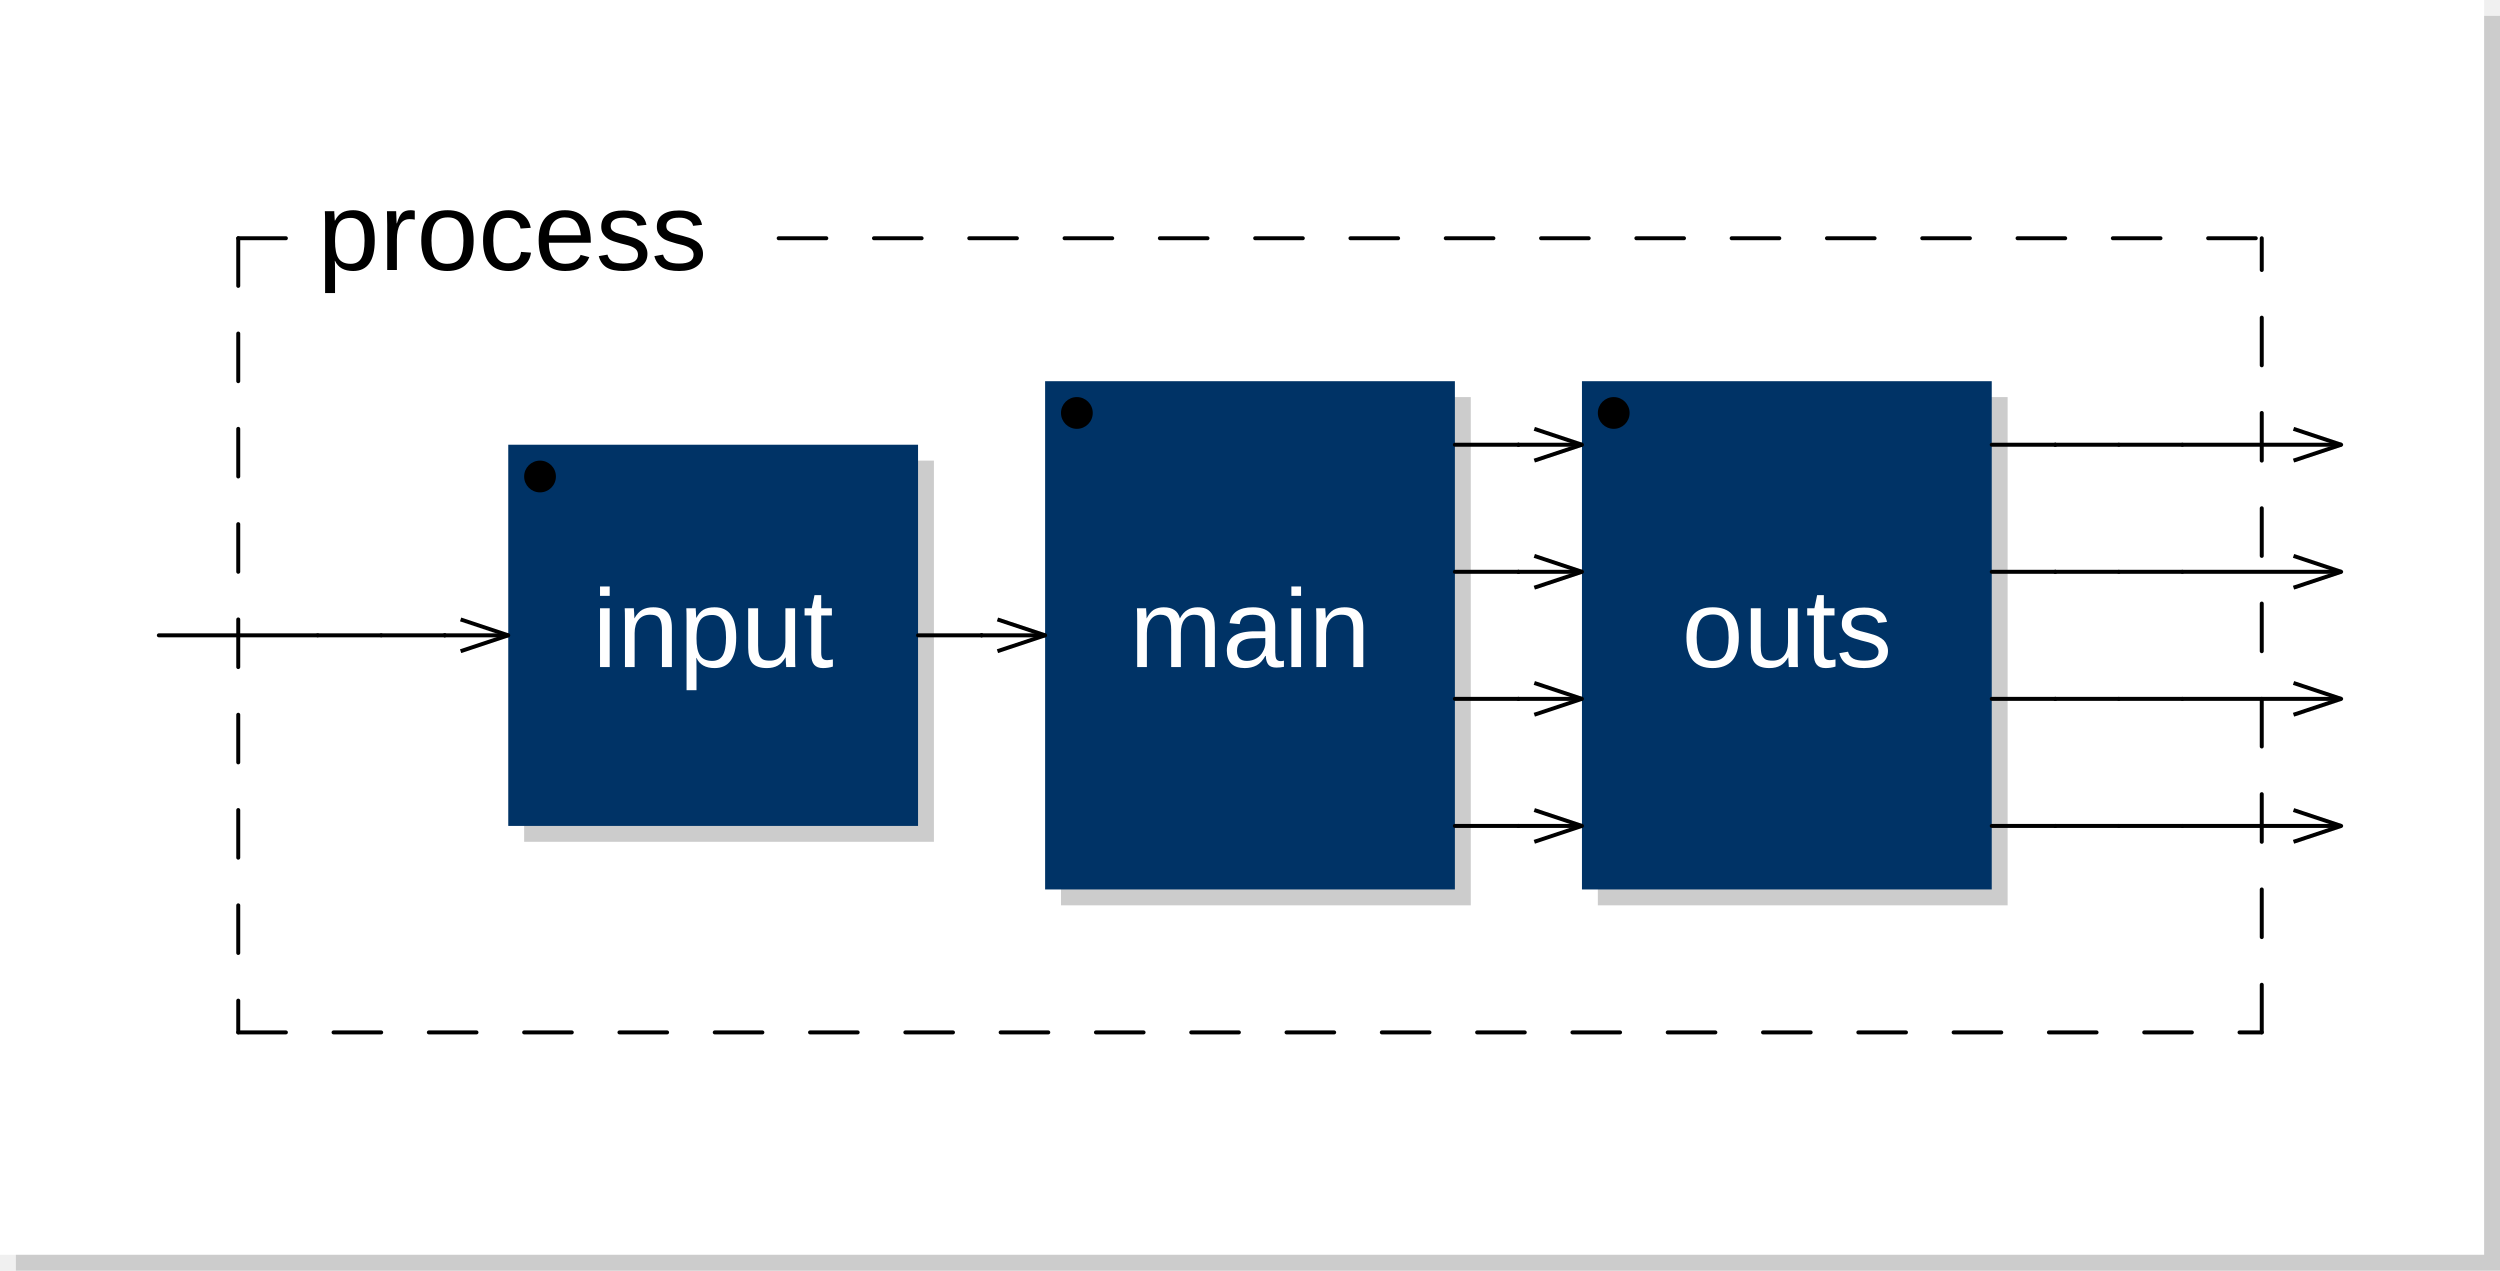
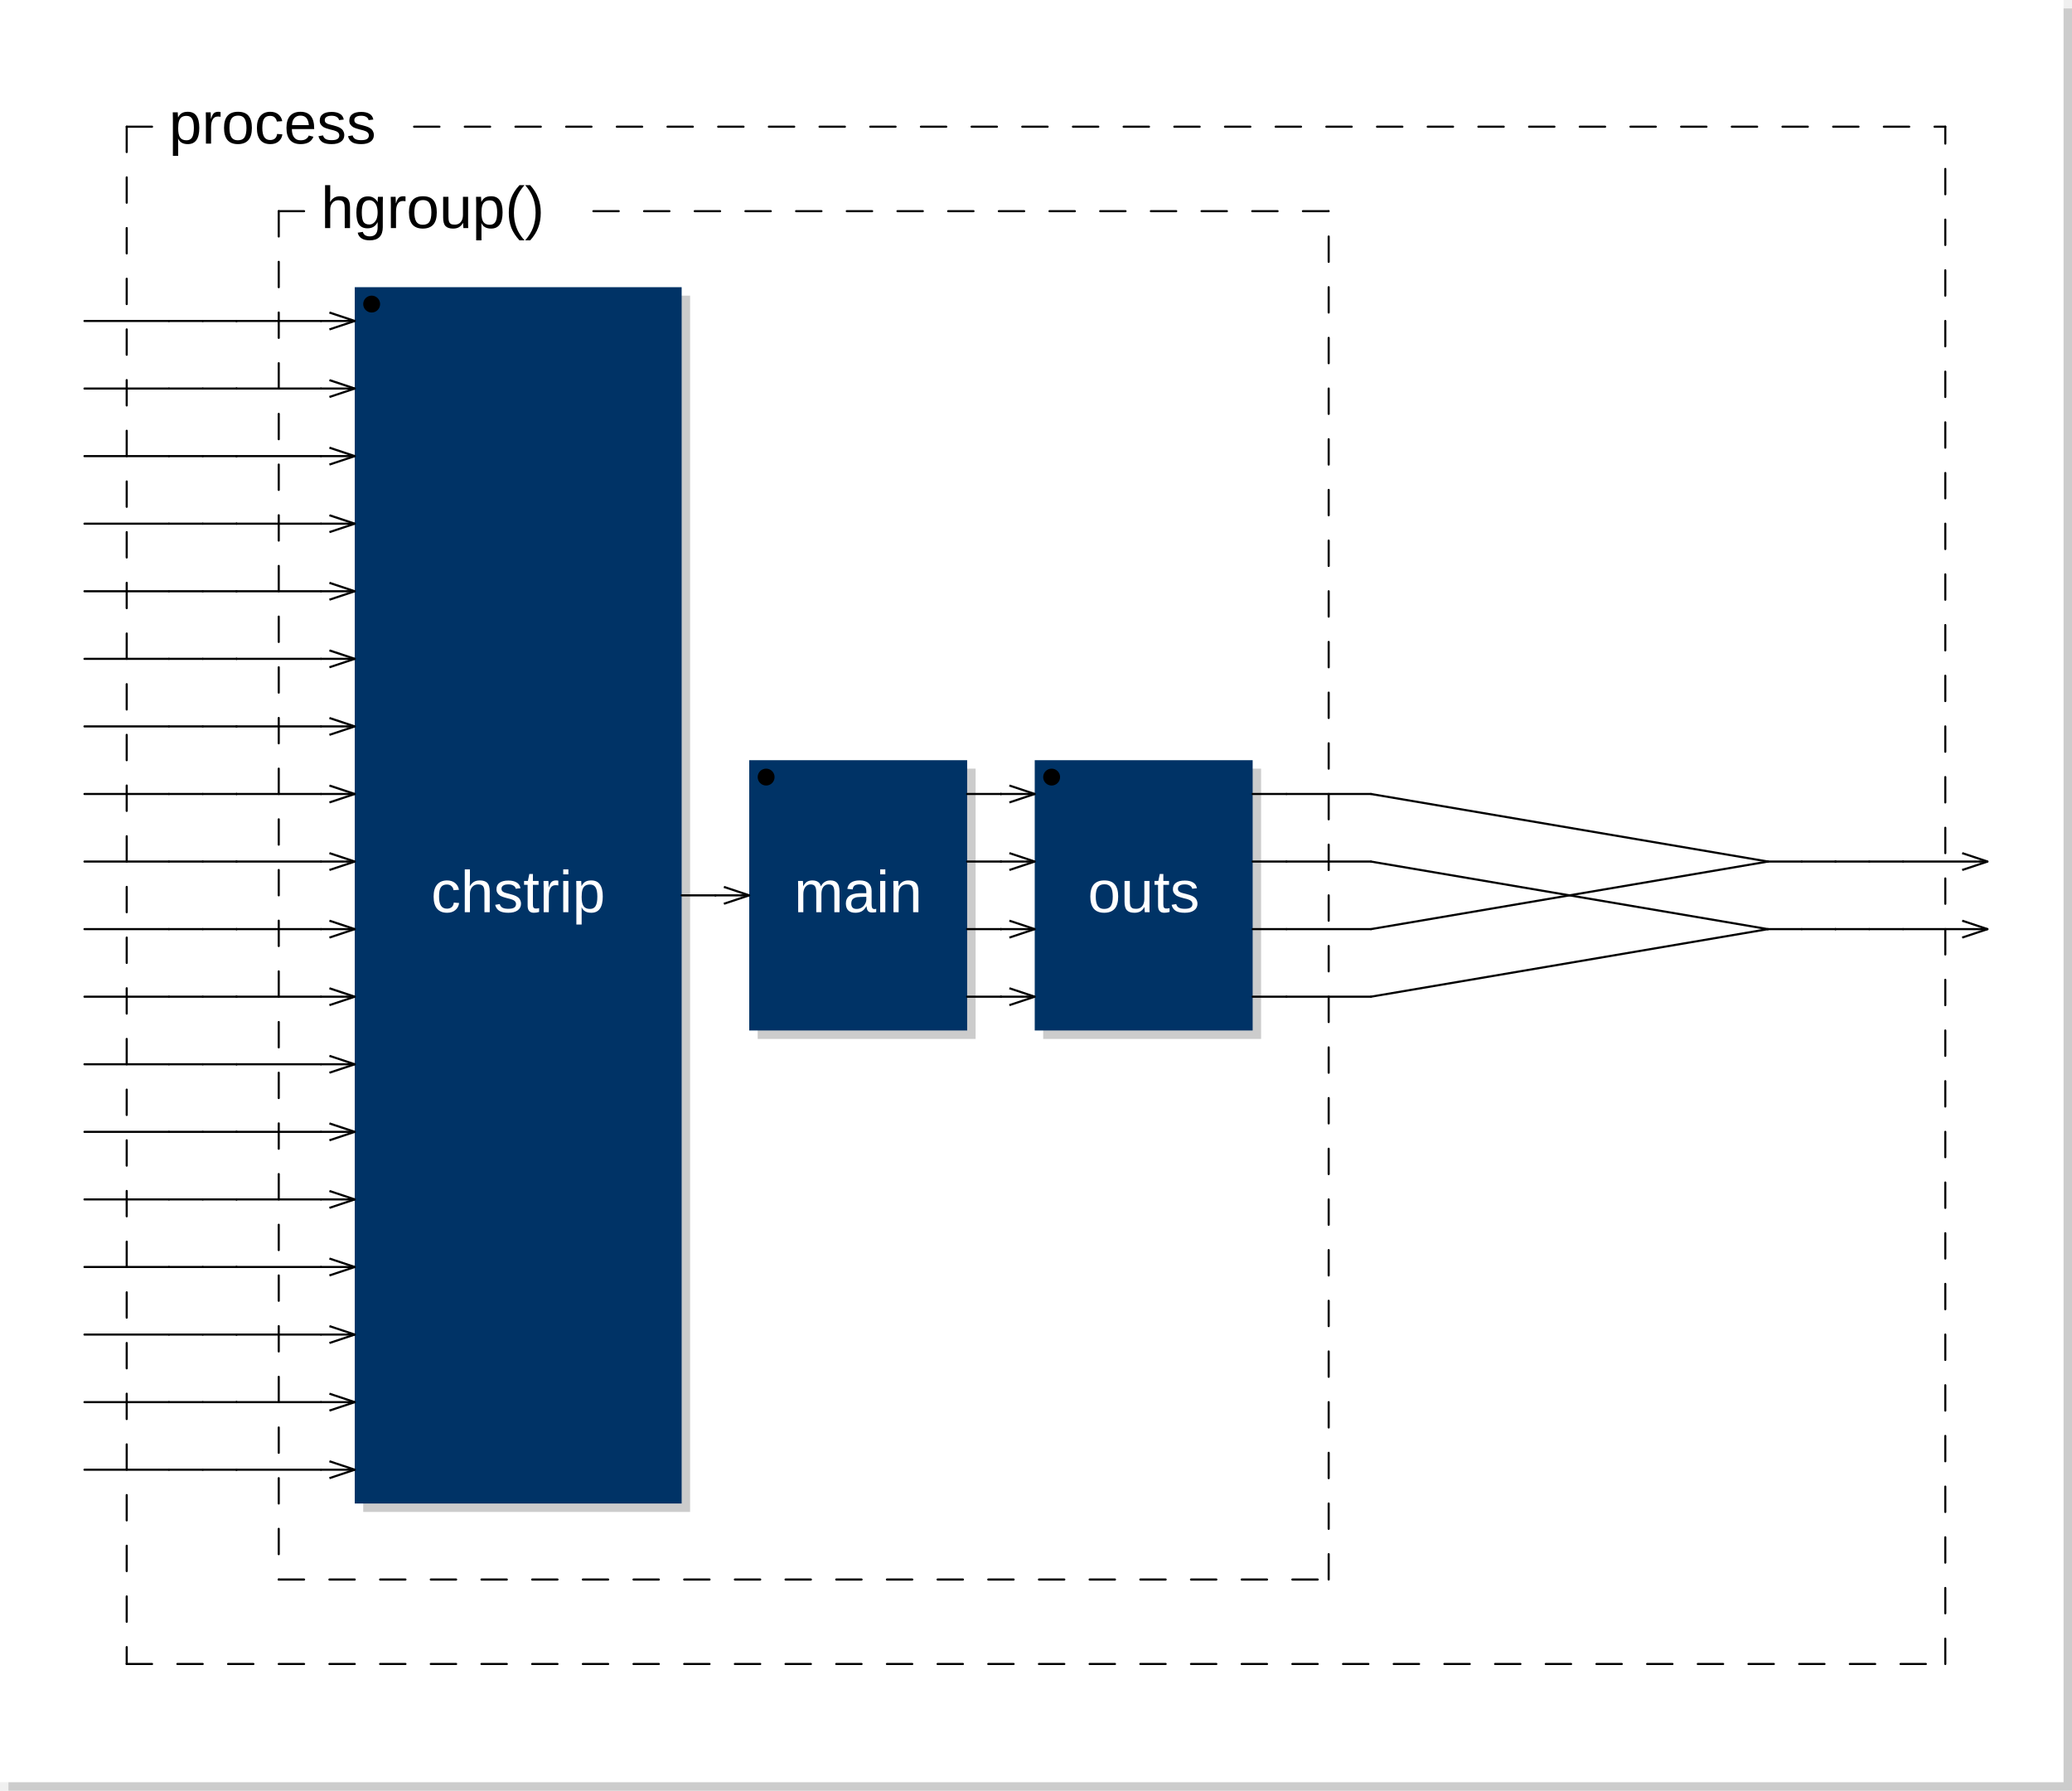
- <svg xmlns="http://www.w3.org/2000/svg" xmlns:xlink="http://www.w3.org/1999/xlink" viewBox="0 0 157.4 80" width="78.7mm" height="40mm" version="1.1">
-   <rect x="1" y="1" width="156.4" height="79" rx="0" ry="0" style="stroke:none;fill:#cccccc;" />
-   <rect x="0" y="0" width="156.4" height="79" rx="0" ry="0" style="stroke:none;fill:#ffffff;" />
+ <svg xmlns="http://www.w3.org/2000/svg" xmlns:xlink="http://www.w3.org/1999/xlink" viewBox="0 0 245.3 212" width="122.65mm" height="106mm" version="1.1">
+   <rect x="1" y="1" width="244.3" height="211" rx="0" ry="0" style="stroke:none;fill:#cccccc;" />
+   <rect x="0" y="0" width="244.3" height="211" rx="0" ry="0" style="stroke:none;fill:#ffffff;" />
  <text x="10" y="7" font-family="Arial" font-size="7" />
-   <a xlink:href="input-0x7fc73cdb80f0.svg">
-     <rect x="33" y="29" width="25.8" height="24" rx="0" ry="0" style="stroke:none;fill:#cccccc;" />
-     <rect x="32" y="28" width="25.8" height="24" rx="0" ry="0" style="stroke:none;fill:#003366;" />
-   </a>
-   <a xlink:href="input-0x7fc73cdb80f0.svg">
-     <text x="44.9" y="42" font-family="Arial" font-size="7" text-anchor="middle" fill="#FFFFFF">input</text>
-   </a>
-   <circle cx="34" cy="30" r="1" />
-   <line x1="29" y1="39" x2="32" y2="40" transform="rotate(0,32,40)" style="stroke: black; stroke-width:0.25;" />
-   <line x1="29" y1="41" x2="32" y2="40" transform="rotate(0,32,40)" style="stroke: black; stroke-width:0.25;" />
-   <a xlink:href="main-0x7fc73f38d660.svg">
-     <rect x="66.8" y="25" width="25.8" height="32" rx="0" ry="0" style="stroke:none;fill:#cccccc;" />
-     <rect x="65.8" y="24" width="25.8" height="32" rx="0" ry="0" style="stroke:none;fill:#003366;" />
-   </a>
-   <a xlink:href="main-0x7fc73f38d660.svg">
-     <text x="78.7" y="42" font-family="Arial" font-size="7" text-anchor="middle" fill="#FFFFFF">main</text>
-   </a>
-   <circle cx="67.8" cy="26" r="1" />
-   <line x1="62.8" y1="39" x2="65.8" y2="40" transform="rotate(0,65.8,40)" style="stroke: black; stroke-width:0.25;" />
-   <line x1="62.8" y1="41" x2="65.8" y2="40" transform="rotate(0,65.8,40)" style="stroke: black; stroke-width:0.25;" />
-   <a xlink:href="outs-0x7fc73f3af1f0.svg">
-     <rect x="100.6" y="25" width="25.8" height="32" rx="0" ry="0" style="stroke:none;fill:#cccccc;" />
-     <rect x="99.6" y="24" width="25.8" height="32" rx="0" ry="0" style="stroke:none;fill:#003366;" />
-   </a>
-   <a xlink:href="outs-0x7fc73f3af1f0.svg">
-     <text x="112.5" y="42" font-family="Arial" font-size="7" text-anchor="middle" fill="#FFFFFF">outs</text>
-   </a>
-   <circle cx="101.6" cy="26" r="1" />
-   <line x1="96.6" y1="27" x2="99.6" y2="28" transform="rotate(0,99.6,28)" style="stroke: black; stroke-width:0.25;" />
-   <line x1="96.6" y1="29" x2="99.6" y2="28" transform="rotate(0,99.6,28)" style="stroke: black; stroke-width:0.25;" />
-   <line x1="96.6" y1="35" x2="99.6" y2="36" transform="rotate(0,99.6,36)" style="stroke: black; stroke-width:0.25;" />
-   <line x1="96.6" y1="37" x2="99.6" y2="36" transform="rotate(0,99.6,36)" style="stroke: black; stroke-width:0.25;" />
-   <line x1="96.6" y1="43" x2="99.6" y2="44" transform="rotate(0,99.6,44)" style="stroke: black; stroke-width:0.25;" />
-   <line x1="96.6" y1="45" x2="99.6" y2="44" transform="rotate(0,99.6,44)" style="stroke: black; stroke-width:0.25;" />
-   <line x1="96.6" y1="51" x2="99.6" y2="52" transform="rotate(0,99.6,52)" style="stroke: black; stroke-width:0.25;" />
-   <line x1="96.6" y1="53" x2="99.6" y2="52" transform="rotate(0,99.6,52)" style="stroke: black; stroke-width:0.25;" />
-   <line x1="15" y1="15" x2="15" y2="65" style="stroke: black; stroke-linecap:round; stroke-width:0.25; stroke-dasharray:3,3;" />
-   <line x1="15" y1="65" x2="142.4" y2="65" style="stroke: black; stroke-linecap:round; stroke-width:0.25; stroke-dasharray:3,3;" />
-   <line x1="142.4" y1="65" x2="142.4" y2="15" style="stroke: black; stroke-linecap:round; stroke-width:0.25; stroke-dasharray:3,3;" />
+   <a xlink:href="chstrip-0x7f8434ed89a0.svg">
+     <rect x="43" y="35" width="38.7" height="144" rx="0" ry="0" style="stroke:none;fill:#cccccc;" />
+     <rect x="42" y="34" width="38.7" height="144" rx="0" ry="0" style="stroke:none;fill:#003366;" />
+   </a>
+   <a xlink:href="chstrip-0x7f8434ed89a0.svg">
+     <text x="61.35" y="108" font-family="Arial" font-size="7" text-anchor="middle" fill="#FFFFFF">chstrip</text>
+   </a>
+   <circle cx="44" cy="36" r="1" />
+   <line x1="39" y1="37" x2="42" y2="38" transform="rotate(0,42,38)" style="stroke: black; stroke-width:0.25;" />
+   <line x1="39" y1="39" x2="42" y2="38" transform="rotate(0,42,38)" style="stroke: black; stroke-width:0.25;" />
+   <line x1="39" y1="45" x2="42" y2="46" transform="rotate(0,42,46)" style="stroke: black; stroke-width:0.25;" />
+   <line x1="39" y1="47" x2="42" y2="46" transform="rotate(0,42,46)" style="stroke: black; stroke-width:0.25;" />
+   <line x1="39" y1="53" x2="42" y2="54" transform="rotate(0,42,54)" style="stroke: black; stroke-width:0.25;" />
+   <line x1="39" y1="55" x2="42" y2="54" transform="rotate(0,42,54)" style="stroke: black; stroke-width:0.25;" />
+   <line x1="39" y1="61" x2="42" y2="62" transform="rotate(0,42,62)" style="stroke: black; stroke-width:0.25;" />
+   <line x1="39" y1="63" x2="42" y2="62" transform="rotate(0,42,62)" style="stroke: black; stroke-width:0.25;" />
+   <line x1="39" y1="69" x2="42" y2="70" transform="rotate(0,42,70)" style="stroke: black; stroke-width:0.25;" />
+   <line x1="39" y1="71" x2="42" y2="70" transform="rotate(0,42,70)" style="stroke: black; stroke-width:0.25;" />
+   <line x1="39" y1="77" x2="42" y2="78" transform="rotate(0,42,78)" style="stroke: black; stroke-width:0.25;" />
+   <line x1="39" y1="79" x2="42" y2="78" transform="rotate(0,42,78)" style="stroke: black; stroke-width:0.25;" />
+   <line x1="39" y1="85" x2="42" y2="86" transform="rotate(0,42,86)" style="stroke: black; stroke-width:0.25;" />
+   <line x1="39" y1="87" x2="42" y2="86" transform="rotate(0,42,86)" style="stroke: black; stroke-width:0.25;" />
+   <line x1="39" y1="93" x2="42" y2="94" transform="rotate(0,42,94)" style="stroke: black; stroke-width:0.25;" />
+   <line x1="39" y1="95" x2="42" y2="94" transform="rotate(0,42,94)" style="stroke: black; stroke-width:0.25;" />
+   <line x1="39" y1="101" x2="42" y2="102" transform="rotate(0,42,102)" style="stroke: black; stroke-width:0.25;" />
+   <line x1="39" y1="103" x2="42" y2="102" transform="rotate(0,42,102)" style="stroke: black; stroke-width:0.25;" />
+   <line x1="39" y1="109" x2="42" y2="110" transform="rotate(0,42,110)" style="stroke: black; stroke-width:0.25;" />
+   <line x1="39" y1="111" x2="42" y2="110" transform="rotate(0,42,110)" style="stroke: black; stroke-width:0.25;" />
+   <line x1="39" y1="117" x2="42" y2="118" transform="rotate(0,42,118)" style="stroke: black; stroke-width:0.25;" />
+   <line x1="39" y1="119" x2="42" y2="118" transform="rotate(0,42,118)" style="stroke: black; stroke-width:0.25;" />
+   <line x1="39" y1="125" x2="42" y2="126" transform="rotate(0,42,126)" style="stroke: black; stroke-width:0.25;" />
+   <line x1="39" y1="127" x2="42" y2="126" transform="rotate(0,42,126)" style="stroke: black; stroke-width:0.25;" />
+   <line x1="39" y1="133" x2="42" y2="134" transform="rotate(0,42,134)" style="stroke: black; stroke-width:0.25;" />
+   <line x1="39" y1="135" x2="42" y2="134" transform="rotate(0,42,134)" style="stroke: black; stroke-width:0.25;" />
+   <line x1="39" y1="141" x2="42" y2="142" transform="rotate(0,42,142)" style="stroke: black; stroke-width:0.25;" />
+   <line x1="39" y1="143" x2="42" y2="142" transform="rotate(0,42,142)" style="stroke: black; stroke-width:0.25;" />
+   <line x1="39" y1="149" x2="42" y2="150" transform="rotate(0,42,150)" style="stroke: black; stroke-width:0.25;" />
+   <line x1="39" y1="151" x2="42" y2="150" transform="rotate(0,42,150)" style="stroke: black; stroke-width:0.25;" />
+   <line x1="39" y1="157" x2="42" y2="158" transform="rotate(0,42,158)" style="stroke: black; stroke-width:0.25;" />
+   <line x1="39" y1="159" x2="42" y2="158" transform="rotate(0,42,158)" style="stroke: black; stroke-width:0.25;" />
+   <line x1="39" y1="165" x2="42" y2="166" transform="rotate(0,42,166)" style="stroke: black; stroke-width:0.25;" />
+   <line x1="39" y1="167" x2="42" y2="166" transform="rotate(0,42,166)" style="stroke: black; stroke-width:0.25;" />
+   <line x1="39" y1="173" x2="42" y2="174" transform="rotate(0,42,174)" style="stroke: black; stroke-width:0.25;" />
+   <line x1="39" y1="175" x2="42" y2="174" transform="rotate(0,42,174)" style="stroke: black; stroke-width:0.25;" />
+   <a xlink:href="main-0x7f84353447b0.svg">
+     <rect x="89.7" y="91" width="25.8" height="32" rx="0" ry="0" style="stroke:none;fill:#cccccc;" />
+     <rect x="88.7" y="90" width="25.8" height="32" rx="0" ry="0" style="stroke:none;fill:#003366;" />
+   </a>
+   <a xlink:href="main-0x7f84353447b0.svg">
+     <text x="101.6" y="108" font-family="Arial" font-size="7" text-anchor="middle" fill="#FFFFFF">main</text>
+   </a>
+   <circle cx="90.7" cy="92" r="1" />
+   <line x1="85.7" y1="105" x2="88.7" y2="106" transform="rotate(0,88.7,106)" style="stroke: black; stroke-width:0.25;" />
+   <line x1="85.7" y1="107" x2="88.7" y2="106" transform="rotate(0,88.7,106)" style="stroke: black; stroke-width:0.25;" />
+   <a xlink:href="outs-0x7f8435367d10.svg">
+     <rect x="123.5" y="91" width="25.8" height="32" rx="0" ry="0" style="stroke:none;fill:#cccccc;" />
+     <rect x="122.5" y="90" width="25.8" height="32" rx="0" ry="0" style="stroke:none;fill:#003366;" />
+   </a>
+   <a xlink:href="outs-0x7f8435367d10.svg">
+     <text x="135.4" y="108" font-family="Arial" font-size="7" text-anchor="middle" fill="#FFFFFF">outs</text>
+   </a>
+   <circle cx="124.5" cy="92" r="1" />
+   <line x1="119.5" y1="93" x2="122.5" y2="94" transform="rotate(0,122.5,94)" style="stroke: black; stroke-width:0.25;" />
+   <line x1="119.5" y1="95" x2="122.5" y2="94" transform="rotate(0,122.5,94)" style="stroke: black; stroke-width:0.25;" />
+   <line x1="119.5" y1="101" x2="122.5" y2="102" transform="rotate(0,122.5,102)" style="stroke: black; stroke-width:0.25;" />
+   <line x1="119.5" y1="103" x2="122.5" y2="102" transform="rotate(0,122.5,102)" style="stroke: black; stroke-width:0.25;" />
+   <line x1="119.5" y1="109" x2="122.5" y2="110" transform="rotate(0,122.5,110)" style="stroke: black; stroke-width:0.25;" />
+   <line x1="119.5" y1="111" x2="122.5" y2="110" transform="rotate(0,122.5,110)" style="stroke: black; stroke-width:0.25;" />
+   <line x1="119.5" y1="117" x2="122.5" y2="118" transform="rotate(0,122.5,118)" style="stroke: black; stroke-width:0.25;" />
+   <line x1="119.5" y1="119" x2="122.5" y2="118" transform="rotate(0,122.5,118)" style="stroke: black; stroke-width:0.25;" />
+   <line x1="33" y1="25" x2="33" y2="187" style="stroke: black; stroke-linecap:round; stroke-width:0.25; stroke-dasharray:3,3;" />
+   <line x1="33" y1="187" x2="157.3" y2="187" style="stroke: black; stroke-linecap:round; stroke-width:0.25; stroke-dasharray:3,3;" />
+   <line x1="157.3" y1="187" x2="157.3" y2="25" style="stroke: black; stroke-linecap:round; stroke-width:0.25; stroke-dasharray:3,3;" />
+   <line x1="33" y1="25" x2="38" y2="25" style="stroke: black; stroke-linecap:round; stroke-width:0.25; stroke-dasharray:3,3;" />
+   <line x1="70.25" y1="25" x2="157.3" y2="25" style="stroke: black; stroke-linecap:round; stroke-width:0.25; stroke-dasharray:3,3;" />
+   <text x="38" y="27" font-family="Arial" font-size="7">hgroup()</text>
+   <line x1="15" y1="15" x2="15" y2="197" style="stroke: black; stroke-linecap:round; stroke-width:0.25; stroke-dasharray:3,3;" />
+   <line x1="15" y1="197" x2="230.3" y2="197" style="stroke: black; stroke-linecap:round; stroke-width:0.25; stroke-dasharray:3,3;" />
+   <line x1="230.3" y1="197" x2="230.3" y2="15" style="stroke: black; stroke-linecap:round; stroke-width:0.25; stroke-dasharray:3,3;" />
  <line x1="15" y1="15" x2="20" y2="15" style="stroke: black; stroke-linecap:round; stroke-width:0.25; stroke-dasharray:3,3;" />
-   <line x1="49.025" y1="15" x2="142.4" y2="15" style="stroke: black; stroke-linecap:round; stroke-width:0.25; stroke-dasharray:3,3;" />
+   <line x1="49.025" y1="15" x2="230.3" y2="15" style="stroke: black; stroke-linecap:round; stroke-width:0.25; stroke-dasharray:3,3;" />
  <text x="20" y="17" font-family="Arial" font-size="7">process</text>
-   <line x1="144.4" y1="27" x2="147.4" y2="28" transform="rotate(0,147.4,28)" style="stroke: black; stroke-width:0.25;" />
-   <line x1="144.4" y1="29" x2="147.4" y2="28" transform="rotate(0,147.4,28)" style="stroke: black; stroke-width:0.25;" />
-   <line x1="144.4" y1="35" x2="147.4" y2="36" transform="rotate(0,147.4,36)" style="stroke: black; stroke-width:0.25;" />
-   <line x1="144.4" y1="37" x2="147.4" y2="36" transform="rotate(0,147.4,36)" style="stroke: black; stroke-width:0.25;" />
-   <line x1="144.4" y1="43" x2="147.4" y2="44" transform="rotate(0,147.4,44)" style="stroke: black; stroke-width:0.25;" />
-   <line x1="144.4" y1="45" x2="147.4" y2="44" transform="rotate(0,147.4,44)" style="stroke: black; stroke-width:0.25;" />
-   <line x1="144.4" y1="51" x2="147.4" y2="52" transform="rotate(0,147.4,52)" style="stroke: black; stroke-width:0.25;" />
-   <line x1="144.4" y1="53" x2="147.4" y2="52" transform="rotate(0,147.4,52)" style="stroke: black; stroke-width:0.25;" />
-   <line x1="10" y1="40" x2="20" y2="40" style="stroke:black; stroke-linecap:round; stroke-width:0.25;" />
-   <line x1="20" y1="40" x2="24" y2="40" style="stroke:black; stroke-linecap:round; stroke-width:0.25;" />
-   <line x1="24" y1="40" x2="28" y2="40" style="stroke:black; stroke-linecap:round; stroke-width:0.25;" />
-   <line x1="28" y1="40" x2="28" y2="40" style="stroke:black; stroke-linecap:round; stroke-width:0.25;" />
-   <line x1="28" y1="40" x2="32" y2="40" style="stroke:black; stroke-linecap:round; stroke-width:0.25;" />
-   <line x1="57.8" y1="40" x2="61.8" y2="40" style="stroke:black; stroke-linecap:round; stroke-width:0.25;" />
-   <line x1="61.8" y1="40" x2="61.8" y2="40" style="stroke:black; stroke-linecap:round; stroke-width:0.25;" />
-   <line x1="61.8" y1="40" x2="65.8" y2="40" style="stroke:black; stroke-linecap:round; stroke-width:0.25;" />
-   <line x1="91.6" y1="28" x2="95.6" y2="28" style="stroke:black; stroke-linecap:round; stroke-width:0.25;" />
-   <line x1="91.6" y1="36" x2="95.6" y2="36" style="stroke:black; stroke-linecap:round; stroke-width:0.25;" />
-   <line x1="91.6" y1="44" x2="95.6" y2="44" style="stroke:black; stroke-linecap:round; stroke-width:0.25;" />
-   <line x1="91.6" y1="52" x2="95.6" y2="52" style="stroke:black; stroke-linecap:round; stroke-width:0.25;" />
-   <line x1="95.6" y1="28" x2="95.6" y2="28" style="stroke:black; stroke-linecap:round; stroke-width:0.25;" />
-   <line x1="95.6" y1="28" x2="99.6" y2="28" style="stroke:black; stroke-linecap:round; stroke-width:0.25;" />
-   <line x1="95.6" y1="36" x2="95.6" y2="36" style="stroke:black; stroke-linecap:round; stroke-width:0.25;" />
-   <line x1="95.6" y1="36" x2="99.6" y2="36" style="stroke:black; stroke-linecap:round; stroke-width:0.25;" />
-   <line x1="95.6" y1="44" x2="95.6" y2="44" style="stroke:black; stroke-linecap:round; stroke-width:0.25;" />
-   <line x1="95.6" y1="44" x2="99.6" y2="44" style="stroke:black; stroke-linecap:round; stroke-width:0.25;" />
-   <line x1="95.6" y1="52" x2="95.6" y2="52" style="stroke:black; stroke-linecap:round; stroke-width:0.25;" />
-   <line x1="95.6" y1="52" x2="99.6" y2="52" style="stroke:black; stroke-linecap:round; stroke-width:0.25;" />
-   <line x1="125.4" y1="28" x2="129.4" y2="28" style="stroke:black; stroke-linecap:round; stroke-width:0.25;" />
-   <line x1="125.4" y1="36" x2="129.4" y2="36" style="stroke:black; stroke-linecap:round; stroke-width:0.25;" />
-   <line x1="125.4" y1="44" x2="129.4" y2="44" style="stroke:black; stroke-linecap:round; stroke-width:0.25;" />
-   <line x1="125.4" y1="52" x2="129.4" y2="52" style="stroke:black; stroke-linecap:round; stroke-width:0.25;" />
-   <line x1="129.4" y1="28" x2="129.4" y2="28" style="stroke:black; stroke-linecap:round; stroke-width:0.25;" />
-   <line x1="129.4" y1="28" x2="133.4" y2="28" style="stroke:black; stroke-linecap:round; stroke-width:0.25;" />
-   <line x1="129.4" y1="36" x2="129.4" y2="36" style="stroke:black; stroke-linecap:round; stroke-width:0.25;" />
-   <line x1="129.4" y1="36" x2="133.4" y2="36" style="stroke:black; stroke-linecap:round; stroke-width:0.25;" />
-   <line x1="129.4" y1="44" x2="129.4" y2="44" style="stroke:black; stroke-linecap:round; stroke-width:0.25;" />
-   <line x1="129.4" y1="44" x2="133.4" y2="44" style="stroke:black; stroke-linecap:round; stroke-width:0.25;" />
-   <line x1="129.4" y1="52" x2="129.4" y2="52" style="stroke:black; stroke-linecap:round; stroke-width:0.25;" />
-   <line x1="129.4" y1="52" x2="133.4" y2="52" style="stroke:black; stroke-linecap:round; stroke-width:0.25;" />
-   <line x1="133.4" y1="28" x2="137.4" y2="28" style="stroke:black; stroke-linecap:round; stroke-width:0.25;" />
-   <line x1="133.4" y1="36" x2="137.4" y2="36" style="stroke:black; stroke-linecap:round; stroke-width:0.25;" />
-   <line x1="133.4" y1="44" x2="137.4" y2="44" style="stroke:black; stroke-linecap:round; stroke-width:0.25;" />
-   <line x1="133.4" y1="52" x2="137.4" y2="52" style="stroke:black; stroke-linecap:round; stroke-width:0.25;" />
-   <line x1="137.4" y1="28" x2="147.4" y2="28" style="stroke:black; stroke-linecap:round; stroke-width:0.25;" />
-   <line x1="137.4" y1="36" x2="147.4" y2="36" style="stroke:black; stroke-linecap:round; stroke-width:0.25;" />
-   <line x1="137.4" y1="44" x2="147.4" y2="44" style="stroke:black; stroke-linecap:round; stroke-width:0.25;" />
-   <line x1="137.4" y1="52" x2="147.4" y2="52" style="stroke:black; stroke-linecap:round; stroke-width:0.25;" />
+   <line x1="232.3" y1="101" x2="235.3" y2="102" transform="rotate(0,235.3,102)" style="stroke: black; stroke-width:0.25;" />
+   <line x1="232.3" y1="103" x2="235.3" y2="102" transform="rotate(0,235.3,102)" style="stroke: black; stroke-width:0.25;" />
+   <line x1="232.3" y1="109" x2="235.3" y2="110" transform="rotate(0,235.3,110)" style="stroke: black; stroke-width:0.25;" />
+   <line x1="232.3" y1="111" x2="235.3" y2="110" transform="rotate(0,235.3,110)" style="stroke: black; stroke-width:0.25;" />
+   <line x1="10" y1="38" x2="20" y2="38" style="stroke:black; stroke-linecap:round; stroke-width:0.25;" />
+   <line x1="10" y1="46" x2="20" y2="46" style="stroke:black; stroke-linecap:round; stroke-width:0.25;" />
+   <line x1="10" y1="54" x2="20" y2="54" style="stroke:black; stroke-linecap:round; stroke-width:0.25;" />
+   <line x1="10" y1="62" x2="20" y2="62" style="stroke:black; stroke-linecap:round; stroke-width:0.25;" />
+   <line x1="10" y1="70" x2="20" y2="70" style="stroke:black; stroke-linecap:round; stroke-width:0.25;" />
+   <line x1="10" y1="78" x2="20" y2="78" style="stroke:black; stroke-linecap:round; stroke-width:0.25;" />
+   <line x1="10" y1="86" x2="20" y2="86" style="stroke:black; stroke-linecap:round; stroke-width:0.25;" />
+   <line x1="10" y1="94" x2="20" y2="94" style="stroke:black; stroke-linecap:round; stroke-width:0.25;" />
+   <line x1="10" y1="102" x2="20" y2="102" style="stroke:black; stroke-linecap:round; stroke-width:0.25;" />
+   <line x1="10" y1="110" x2="20" y2="110" style="stroke:black; stroke-linecap:round; stroke-width:0.25;" />
+   <line x1="10" y1="118" x2="20" y2="118" style="stroke:black; stroke-linecap:round; stroke-width:0.25;" />
+   <line x1="10" y1="126" x2="20" y2="126" style="stroke:black; stroke-linecap:round; stroke-width:0.25;" />
+   <line x1="10" y1="134" x2="20" y2="134" style="stroke:black; stroke-linecap:round; stroke-width:0.25;" />
+   <line x1="10" y1="142" x2="20" y2="142" style="stroke:black; stroke-linecap:round; stroke-width:0.25;" />
+   <line x1="10" y1="150" x2="20" y2="150" style="stroke:black; stroke-linecap:round; stroke-width:0.25;" />
+   <line x1="10" y1="158" x2="20" y2="158" style="stroke:black; stroke-linecap:round; stroke-width:0.25;" />
+   <line x1="10" y1="166" x2="20" y2="166" style="stroke:black; stroke-linecap:round; stroke-width:0.25;" />
+   <line x1="10" y1="174" x2="20" y2="174" style="stroke:black; stroke-linecap:round; stroke-width:0.25;" />
+   <line x1="20" y1="38" x2="24" y2="38" style="stroke:black; stroke-linecap:round; stroke-width:0.25;" />
+   <line x1="20" y1="46" x2="24" y2="46" style="stroke:black; stroke-linecap:round; stroke-width:0.25;" />
+   <line x1="20" y1="54" x2="24" y2="54" style="stroke:black; stroke-linecap:round; stroke-width:0.25;" />
+   <line x1="20" y1="62" x2="24" y2="62" style="stroke:black; stroke-linecap:round; stroke-width:0.25;" />
+   <line x1="20" y1="70" x2="24" y2="70" style="stroke:black; stroke-linecap:round; stroke-width:0.25;" />
+   <line x1="20" y1="78" x2="24" y2="78" style="stroke:black; stroke-linecap:round; stroke-width:0.25;" />
+   <line x1="20" y1="86" x2="24" y2="86" style="stroke:black; stroke-linecap:round; stroke-width:0.25;" />
+   <line x1="20" y1="94" x2="24" y2="94" style="stroke:black; stroke-linecap:round; stroke-width:0.25;" />
+   <line x1="20" y1="102" x2="24" y2="102" style="stroke:black; stroke-linecap:round; stroke-width:0.25;" />
+   <line x1="20" y1="110" x2="24" y2="110" style="stroke:black; stroke-linecap:round; stroke-width:0.25;" />
+   <line x1="20" y1="118" x2="24" y2="118" style="stroke:black; stroke-linecap:round; stroke-width:0.25;" />
+   <line x1="20" y1="126" x2="24" y2="126" style="stroke:black; stroke-linecap:round; stroke-width:0.25;" />
+   <line x1="20" y1="134" x2="24" y2="134" style="stroke:black; stroke-linecap:round; stroke-width:0.25;" />
+   <line x1="20" y1="142" x2="24" y2="142" style="stroke:black; stroke-linecap:round; stroke-width:0.25;" />
+   <line x1="20" y1="150" x2="24" y2="150" style="stroke:black; stroke-linecap:round; stroke-width:0.25;" />
+   <line x1="20" y1="158" x2="24" y2="158" style="stroke:black; stroke-linecap:round; stroke-width:0.25;" />
+   <line x1="20" y1="166" x2="24" y2="166" style="stroke:black; stroke-linecap:round; stroke-width:0.25;" />
+   <line x1="20" y1="174" x2="24" y2="174" style="stroke:black; stroke-linecap:round; stroke-width:0.25;" />
+   <line x1="24" y1="38" x2="28" y2="38" style="stroke:black; stroke-linecap:round; stroke-width:0.25;" />
+   <line x1="24" y1="46" x2="28" y2="46" style="stroke:black; stroke-linecap:round; stroke-width:0.25;" />
+   <line x1="24" y1="54" x2="28" y2="54" style="stroke:black; stroke-linecap:round; stroke-width:0.25;" />
+   <line x1="24" y1="62" x2="28" y2="62" style="stroke:black; stroke-linecap:round; stroke-width:0.25;" />
+   <line x1="24" y1="70" x2="28" y2="70" style="stroke:black; stroke-linecap:round; stroke-width:0.25;" />
+   <line x1="24" y1="78" x2="28" y2="78" style="stroke:black; stroke-linecap:round; stroke-width:0.25;" />
+   <line x1="24" y1="86" x2="28" y2="86" style="stroke:black; stroke-linecap:round; stroke-width:0.25;" />
+   <line x1="24" y1="94" x2="28" y2="94" style="stroke:black; stroke-linecap:round; stroke-width:0.25;" />
+   <line x1="24" y1="102" x2="28" y2="102" style="stroke:black; stroke-linecap:round; stroke-width:0.25;" />
+   <line x1="24" y1="110" x2="28" y2="110" style="stroke:black; stroke-linecap:round; stroke-width:0.25;" />
+   <line x1="24" y1="118" x2="28" y2="118" style="stroke:black; stroke-linecap:round; stroke-width:0.25;" />
+   <line x1="24" y1="126" x2="28" y2="126" style="stroke:black; stroke-linecap:round; stroke-width:0.25;" />
+   <line x1="24" y1="134" x2="28" y2="134" style="stroke:black; stroke-linecap:round; stroke-width:0.25;" />
+   <line x1="24" y1="142" x2="28" y2="142" style="stroke:black; stroke-linecap:round; stroke-width:0.25;" />
+   <line x1="24" y1="150" x2="28" y2="150" style="stroke:black; stroke-linecap:round; stroke-width:0.25;" />
+   <line x1="24" y1="158" x2="28" y2="158" style="stroke:black; stroke-linecap:round; stroke-width:0.25;" />
+   <line x1="24" y1="166" x2="28" y2="166" style="stroke:black; stroke-linecap:round; stroke-width:0.25;" />
+   <line x1="24" y1="174" x2="28" y2="174" style="stroke:black; stroke-linecap:round; stroke-width:0.25;" />
+   <line x1="28" y1="38" x2="28" y2="38" style="stroke:black; stroke-linecap:round; stroke-width:0.25;" />
+   <line x1="28" y1="38" x2="38" y2="38" style="stroke:black; stroke-linecap:round; stroke-width:0.25;" />
+   <line x1="28" y1="46" x2="28" y2="46" style="stroke:black; stroke-linecap:round; stroke-width:0.25;" />
+   <line x1="28" y1="46" x2="38" y2="46" style="stroke:black; stroke-linecap:round; stroke-width:0.25;" />
+   <line x1="28" y1="54" x2="28" y2="54" style="stroke:black; stroke-linecap:round; stroke-width:0.25;" />
+   <line x1="28" y1="54" x2="38" y2="54" style="stroke:black; stroke-linecap:round; stroke-width:0.25;" />
+   <line x1="28" y1="62" x2="28" y2="62" style="stroke:black; stroke-linecap:round; stroke-width:0.25;" />
+   <line x1="28" y1="62" x2="38" y2="62" style="stroke:black; stroke-linecap:round; stroke-width:0.25;" />
+   <line x1="28" y1="70" x2="28" y2="70" style="stroke:black; stroke-linecap:round; stroke-width:0.25;" />
+   <line x1="28" y1="70" x2="38" y2="70" style="stroke:black; stroke-linecap:round; stroke-width:0.25;" />
+   <line x1="28" y1="78" x2="28" y2="78" style="stroke:black; stroke-linecap:round; stroke-width:0.25;" />
+   <line x1="28" y1="78" x2="38" y2="78" style="stroke:black; stroke-linecap:round; stroke-width:0.25;" />
+   <line x1="28" y1="86" x2="28" y2="86" style="stroke:black; stroke-linecap:round; stroke-width:0.25;" />
+   <line x1="28" y1="86" x2="38" y2="86" style="stroke:black; stroke-linecap:round; stroke-width:0.25;" />
+   <line x1="28" y1="94" x2="28" y2="94" style="stroke:black; stroke-linecap:round; stroke-width:0.25;" />
+   <line x1="28" y1="94" x2="38" y2="94" style="stroke:black; stroke-linecap:round; stroke-width:0.25;" />
+   <line x1="28" y1="102" x2="28" y2="102" style="stroke:black; stroke-linecap:round; stroke-width:0.25;" />
+   <line x1="28" y1="102" x2="38" y2="102" style="stroke:black; stroke-linecap:round; stroke-width:0.25;" />
+   <line x1="28" y1="110" x2="28" y2="110" style="stroke:black; stroke-linecap:round; stroke-width:0.25;" />
+   <line x1="28" y1="110" x2="38" y2="110" style="stroke:black; stroke-linecap:round; stroke-width:0.25;" />
+   <line x1="28" y1="118" x2="28" y2="118" style="stroke:black; stroke-linecap:round; stroke-width:0.25;" />
+   <line x1="28" y1="118" x2="38" y2="118" style="stroke:black; stroke-linecap:round; stroke-width:0.25;" />
+   <line x1="28" y1="126" x2="28" y2="126" style="stroke:black; stroke-linecap:round; stroke-width:0.25;" />
+   <line x1="28" y1="126" x2="38" y2="126" style="stroke:black; stroke-linecap:round; stroke-width:0.25;" />
+   <line x1="28" y1="134" x2="28" y2="134" style="stroke:black; stroke-linecap:round; stroke-width:0.25;" />
+   <line x1="28" y1="134" x2="38" y2="134" style="stroke:black; stroke-linecap:round; stroke-width:0.25;" />
+   <line x1="28" y1="142" x2="28" y2="142" style="stroke:black; stroke-linecap:round; stroke-width:0.25;" />
+   <line x1="28" y1="142" x2="38" y2="142" style="stroke:black; stroke-linecap:round; stroke-width:0.25;" />
+   <line x1="28" y1="150" x2="28" y2="150" style="stroke:black; stroke-linecap:round; stroke-width:0.25;" />
+   <line x1="28" y1="150" x2="38" y2="150" style="stroke:black; stroke-linecap:round; stroke-width:0.25;" />
+   <line x1="28" y1="158" x2="28" y2="158" style="stroke:black; stroke-linecap:round; stroke-width:0.25;" />
+   <line x1="28" y1="158" x2="38" y2="158" style="stroke:black; stroke-linecap:round; stroke-width:0.25;" />
+   <line x1="28" y1="166" x2="28" y2="166" style="stroke:black; stroke-linecap:round; stroke-width:0.25;" />
+   <line x1="28" y1="166" x2="38" y2="166" style="stroke:black; stroke-linecap:round; stroke-width:0.25;" />
+   <line x1="28" y1="174" x2="28" y2="174" style="stroke:black; stroke-linecap:round; stroke-width:0.25;" />
+   <line x1="28" y1="174" x2="38" y2="174" style="stroke:black; stroke-linecap:round; stroke-width:0.25;" />
+   <line x1="38" y1="38" x2="42" y2="38" style="stroke:black; stroke-linecap:round; stroke-width:0.25;" />
+   <line x1="38" y1="46" x2="42" y2="46" style="stroke:black; stroke-linecap:round; stroke-width:0.25;" />
+   <line x1="38" y1="54" x2="42" y2="54" style="stroke:black; stroke-linecap:round; stroke-width:0.25;" />
+   <line x1="38" y1="62" x2="42" y2="62" style="stroke:black; stroke-linecap:round; stroke-width:0.25;" />
+   <line x1="38" y1="70" x2="42" y2="70" style="stroke:black; stroke-linecap:round; stroke-width:0.25;" />
+   <line x1="38" y1="78" x2="42" y2="78" style="stroke:black; stroke-linecap:round; stroke-width:0.25;" />
+   <line x1="38" y1="86" x2="42" y2="86" style="stroke:black; stroke-linecap:round; stroke-width:0.25;" />
+   <line x1="38" y1="94" x2="42" y2="94" style="stroke:black; stroke-linecap:round; stroke-width:0.25;" />
+   <line x1="38" y1="102" x2="42" y2="102" style="stroke:black; stroke-linecap:round; stroke-width:0.25;" />
+   <line x1="38" y1="110" x2="42" y2="110" style="stroke:black; stroke-linecap:round; stroke-width:0.25;" />
+   <line x1="38" y1="118" x2="42" y2="118" style="stroke:black; stroke-linecap:round; stroke-width:0.25;" />
+   <line x1="38" y1="126" x2="42" y2="126" style="stroke:black; stroke-linecap:round; stroke-width:0.25;" />
+   <line x1="38" y1="134" x2="42" y2="134" style="stroke:black; stroke-linecap:round; stroke-width:0.25;" />
+   <line x1="38" y1="142" x2="42" y2="142" style="stroke:black; stroke-linecap:round; stroke-width:0.25;" />
+   <line x1="38" y1="150" x2="42" y2="150" style="stroke:black; stroke-linecap:round; stroke-width:0.25;" />
+   <line x1="38" y1="158" x2="42" y2="158" style="stroke:black; stroke-linecap:round; stroke-width:0.25;" />
+   <line x1="38" y1="166" x2="42" y2="166" style="stroke:black; stroke-linecap:round; stroke-width:0.25;" />
+   <line x1="38" y1="174" x2="42" y2="174" style="stroke:black; stroke-linecap:round; stroke-width:0.25;" />
+   <line x1="80.7" y1="106" x2="84.7" y2="106" style="stroke:black; stroke-linecap:round; stroke-width:0.25;" />
+   <line x1="84.7" y1="106" x2="84.7" y2="106" style="stroke:black; stroke-linecap:round; stroke-width:0.25;" />
+   <line x1="84.7" y1="106" x2="88.7" y2="106" style="stroke:black; stroke-linecap:round; stroke-width:0.25;" />
+   <line x1="114.5" y1="94" x2="118.5" y2="94" style="stroke:black; stroke-linecap:round; stroke-width:0.25;" />
+   <line x1="114.5" y1="102" x2="118.5" y2="102" style="stroke:black; stroke-linecap:round; stroke-width:0.25;" />
+   <line x1="114.5" y1="110" x2="118.5" y2="110" style="stroke:black; stroke-linecap:round; stroke-width:0.25;" />
+   <line x1="114.5" y1="118" x2="118.5" y2="118" style="stroke:black; stroke-linecap:round; stroke-width:0.25;" />
+   <line x1="118.5" y1="94" x2="118.5" y2="94" style="stroke:black; stroke-linecap:round; stroke-width:0.25;" />
+   <line x1="118.5" y1="94" x2="122.5" y2="94" style="stroke:black; stroke-linecap:round; stroke-width:0.25;" />
+   <line x1="118.5" y1="102" x2="118.5" y2="102" style="stroke:black; stroke-linecap:round; stroke-width:0.25;" />
+   <line x1="118.5" y1="102" x2="122.5" y2="102" style="stroke:black; stroke-linecap:round; stroke-width:0.25;" />
+   <line x1="118.5" y1="110" x2="118.5" y2="110" style="stroke:black; stroke-linecap:round; stroke-width:0.25;" />
+   <line x1="118.5" y1="110" x2="122.5" y2="110" style="stroke:black; stroke-linecap:round; stroke-width:0.25;" />
+   <line x1="118.5" y1="118" x2="118.5" y2="118" style="stroke:black; stroke-linecap:round; stroke-width:0.25;" />
+   <line x1="118.5" y1="118" x2="122.5" y2="118" style="stroke:black; stroke-linecap:round; stroke-width:0.25;" />
+   <line x1="148.3" y1="94" x2="152.3" y2="94" style="stroke:black; stroke-linecap:round; stroke-width:0.25;" />
+   <line x1="148.3" y1="102" x2="152.3" y2="102" style="stroke:black; stroke-linecap:round; stroke-width:0.25;" />
+   <line x1="148.3" y1="110" x2="152.3" y2="110" style="stroke:black; stroke-linecap:round; stroke-width:0.25;" />
+   <line x1="148.3" y1="118" x2="152.3" y2="118" style="stroke:black; stroke-linecap:round; stroke-width:0.25;" />
+   <line x1="152.3" y1="94" x2="162.3" y2="94" style="stroke:black; stroke-linecap:round; stroke-width:0.25;" />
+   <line x1="152.3" y1="102" x2="162.3" y2="102" style="stroke:black; stroke-linecap:round; stroke-width:0.25;" />
+   <line x1="152.3" y1="110" x2="162.3" y2="110" style="stroke:black; stroke-linecap:round; stroke-width:0.25;" />
+   <line x1="152.3" y1="118" x2="162.3" y2="118" style="stroke:black; stroke-linecap:round; stroke-width:0.25;" />
+   <line x1="162.3" y1="94" x2="209.3" y2="102" style="stroke:black; stroke-linecap:round; stroke-width:0.25;" />
+   <line x1="162.3" y1="102" x2="209.3" y2="110" style="stroke:black; stroke-linecap:round; stroke-width:0.25;" />
+   <line x1="162.3" y1="110" x2="209.3" y2="102" style="stroke:black; stroke-linecap:round; stroke-width:0.25;" />
+   <line x1="162.3" y1="118" x2="209.3" y2="110" style="stroke:black; stroke-linecap:round; stroke-width:0.25;" />
+   <line x1="209.3" y1="102" x2="213.3" y2="102" style="stroke:black; stroke-linecap:round; stroke-width:0.25;" />
+   <line x1="209.3" y1="110" x2="213.3" y2="110" style="stroke:black; stroke-linecap:round; stroke-width:0.25;" />
+   <line x1="213.3" y1="102" x2="217.3" y2="102" style="stroke:black; stroke-linecap:round; stroke-width:0.25;" />
+   <line x1="213.3" y1="110" x2="217.3" y2="110" style="stroke:black; stroke-linecap:round; stroke-width:0.25;" />
+   <line x1="217.3" y1="102" x2="217.3" y2="102" style="stroke:black; stroke-linecap:round; stroke-width:0.25;" />
+   <line x1="217.3" y1="102" x2="221.3" y2="102" style="stroke:black; stroke-linecap:round; stroke-width:0.25;" />
+   <line x1="217.3" y1="110" x2="217.3" y2="110" style="stroke:black; stroke-linecap:round; stroke-width:0.25;" />
+   <line x1="217.3" y1="110" x2="221.3" y2="110" style="stroke:black; stroke-linecap:round; stroke-width:0.25;" />
+   <line x1="221.3" y1="102" x2="225.3" y2="102" style="stroke:black; stroke-linecap:round; stroke-width:0.25;" />
+   <line x1="221.3" y1="110" x2="225.3" y2="110" style="stroke:black; stroke-linecap:round; stroke-width:0.25;" />
+   <line x1="225.3" y1="102" x2="235.3" y2="102" style="stroke:black; stroke-linecap:round; stroke-width:0.25;" />
+   <line x1="225.3" y1="110" x2="235.3" y2="110" style="stroke:black; stroke-linecap:round; stroke-width:0.25;" />
</svg>
